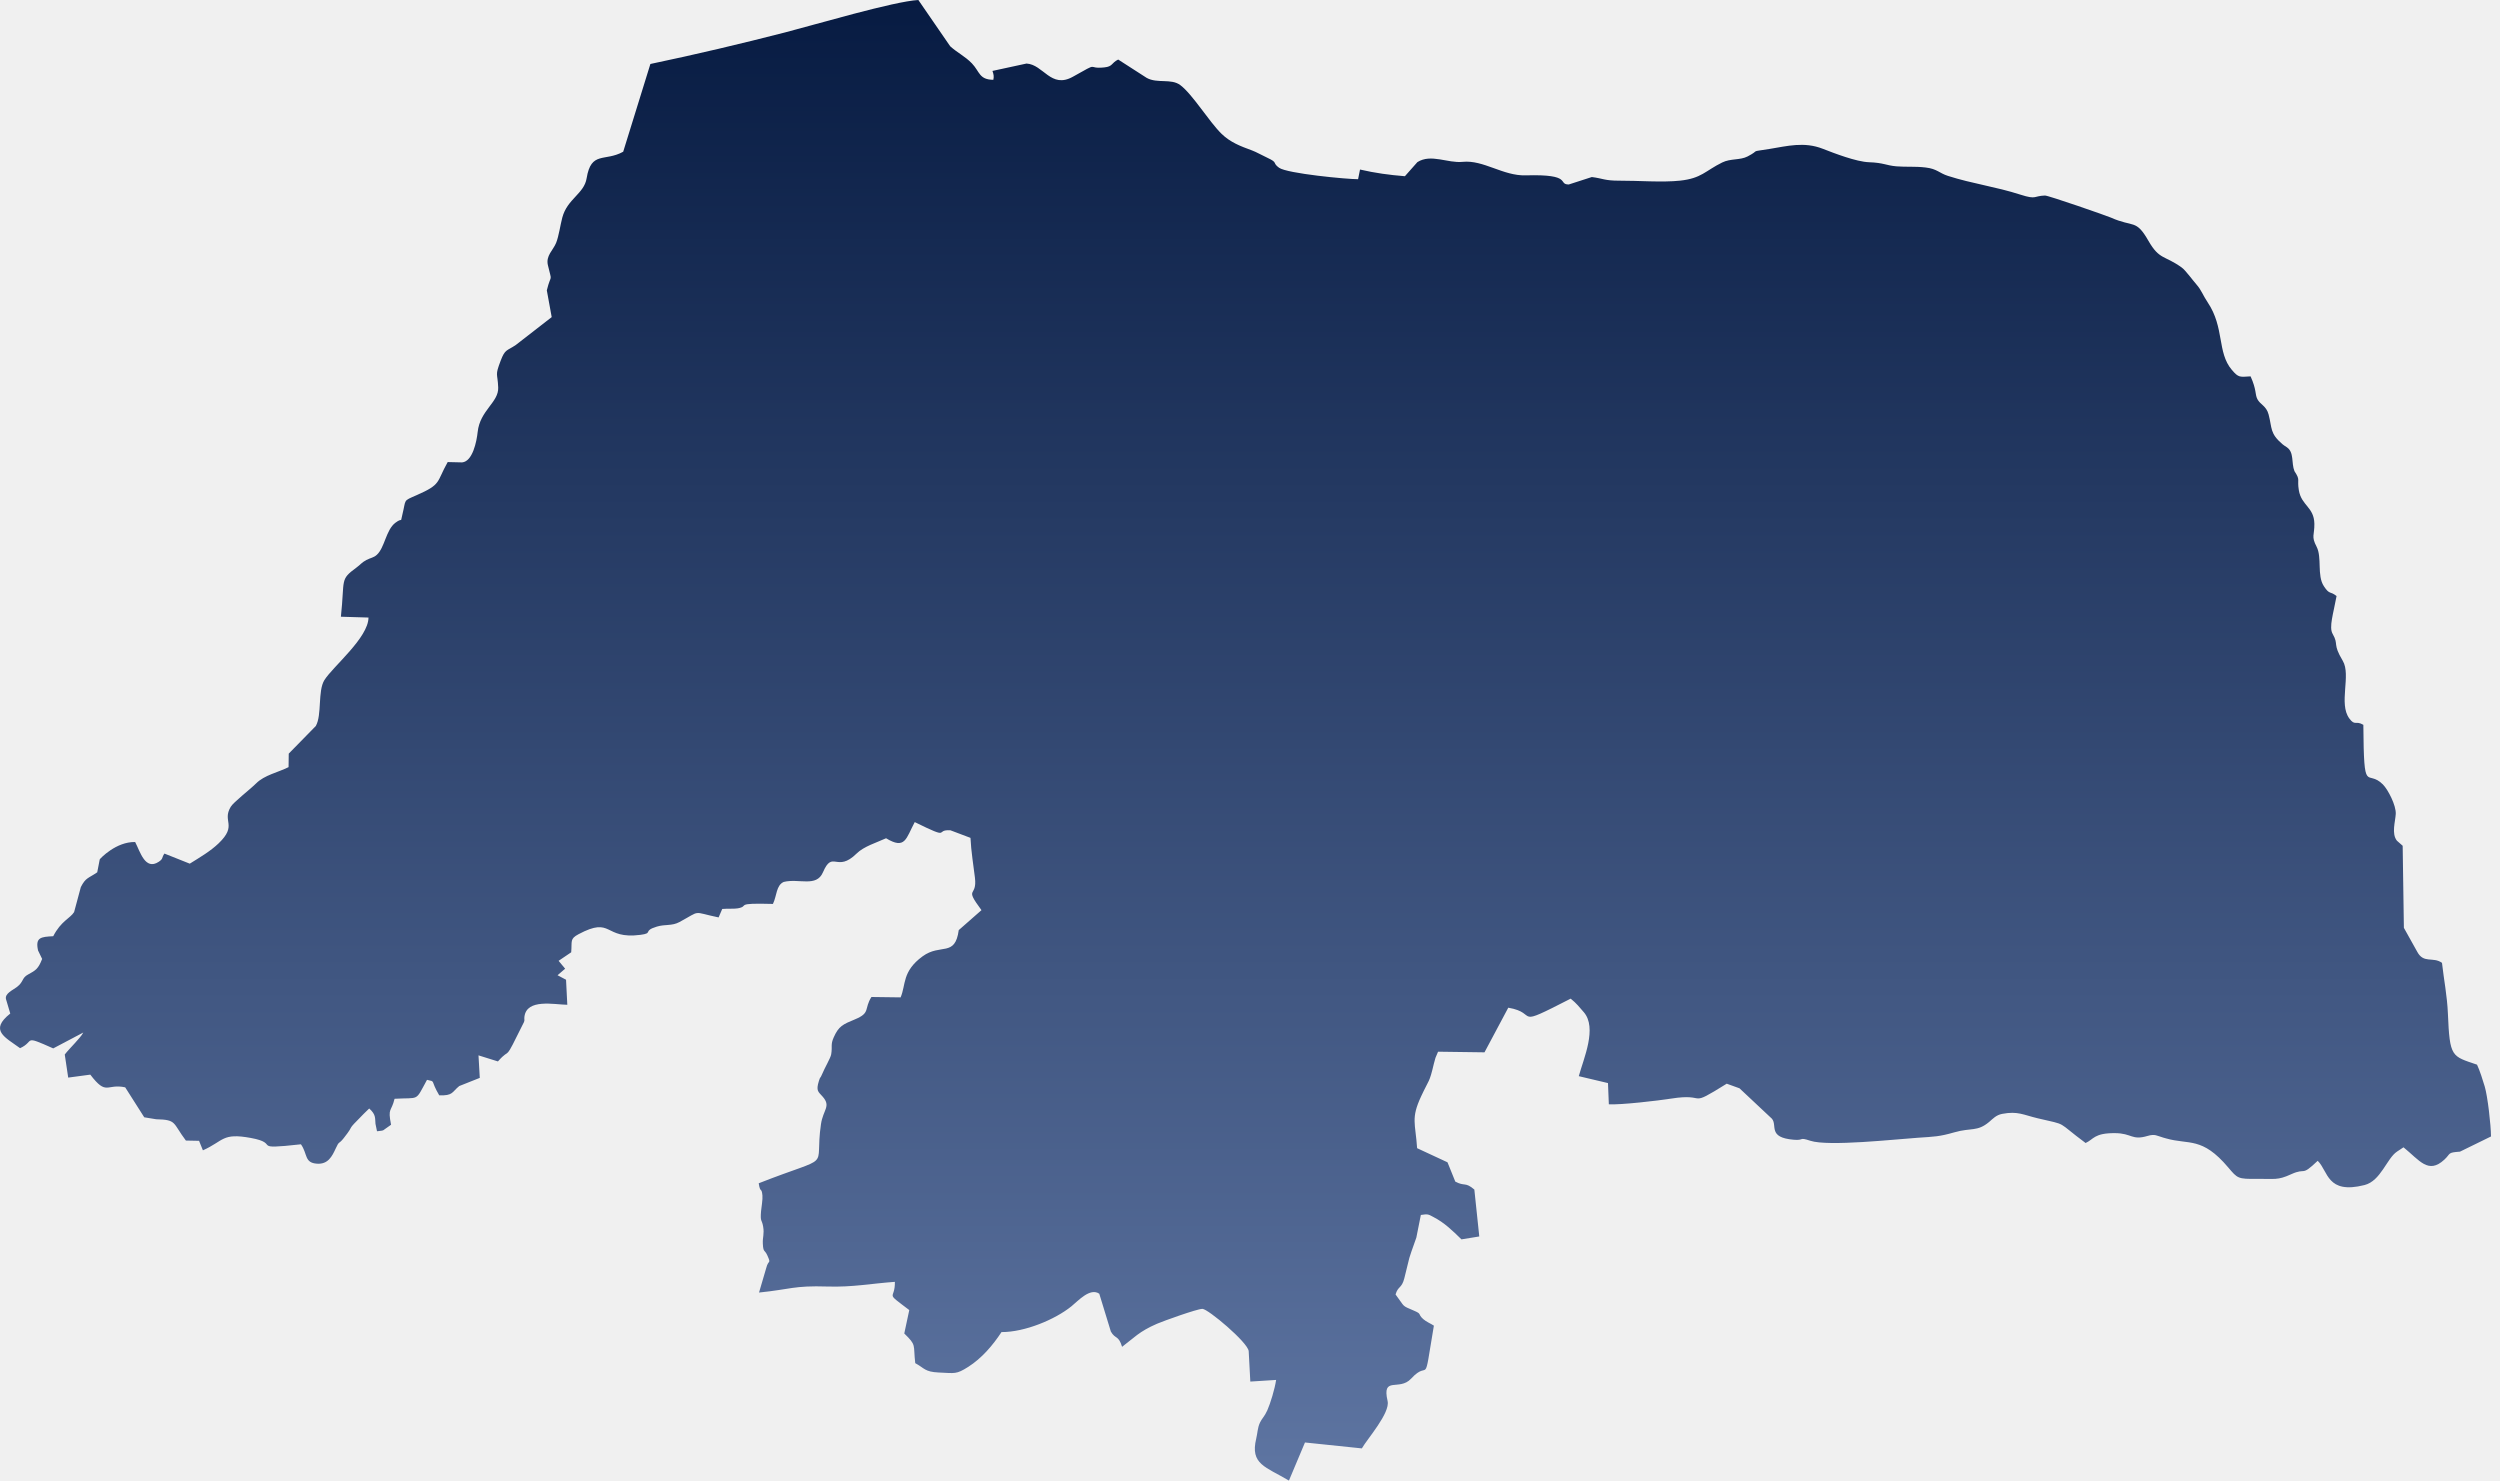
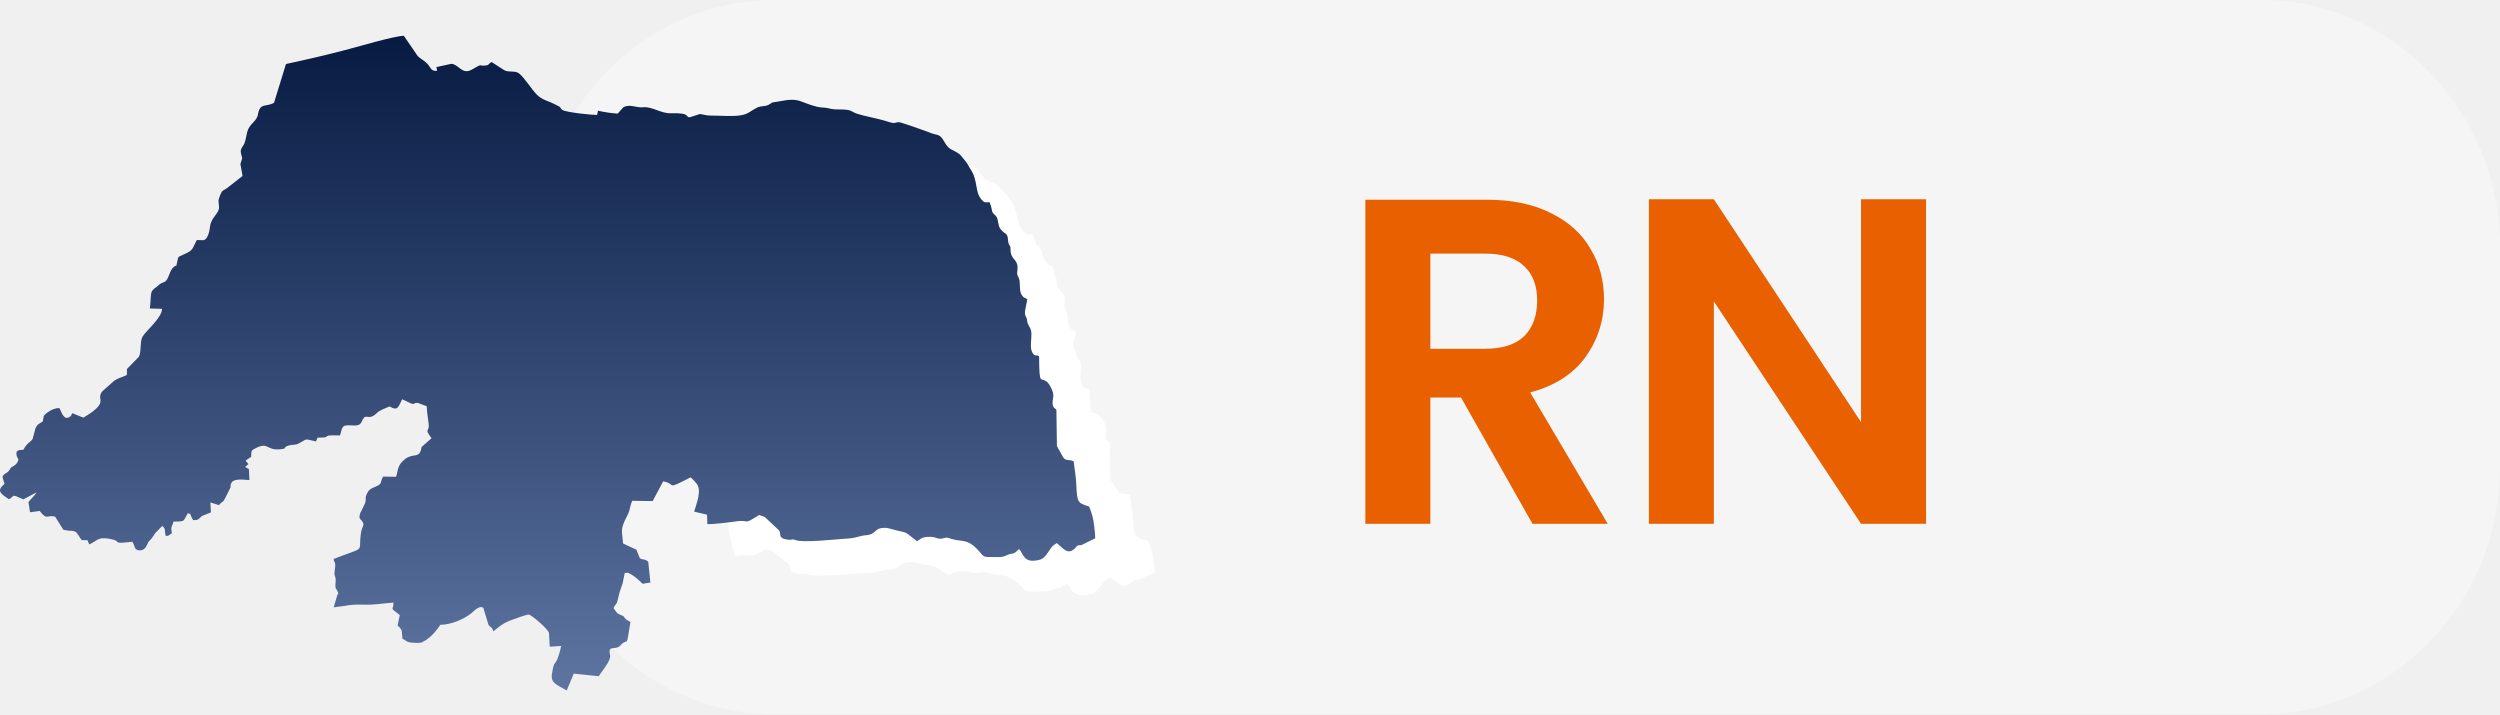
- <svg xmlns="http://www.w3.org/2000/svg" width="103" height="61" viewBox="0 0 103 61" fill="none">
-   <path fill-rule="evenodd" clip-rule="evenodd" d="M26.796 2.636L25.676 6.251C24.914 6.675 24.355 6.208 24.169 7.346C24.065 7.986 23.374 8.189 23.167 8.963C23.084 9.272 23.024 9.728 22.913 10.004C22.789 10.313 22.482 10.532 22.573 10.923C22.755 11.699 22.712 11.22 22.529 11.962L22.73 13.065L21.254 14.211C20.88 14.466 20.811 14.373 20.626 14.864C20.383 15.505 20.501 15.342 20.526 15.965C20.551 16.574 19.773 16.91 19.68 17.797C19.638 18.194 19.472 19.011 19.04 19.051L18.445 19.037C17.969 19.883 18.2 19.948 17.16 20.403C16.587 20.654 16.737 20.561 16.582 21.181C16.475 21.603 16.622 21.287 16.29 21.538C15.898 21.835 15.853 22.565 15.523 22.86C15.386 22.983 15.273 22.978 15.094 23.073C14.893 23.18 14.861 23.256 14.683 23.386C13.989 23.895 14.213 23.848 14.045 25.409L15.182 25.443C15.176 26.278 13.719 27.457 13.366 28.018C13.085 28.465 13.27 29.457 13.011 29.911L11.896 31.05L11.889 31.606C11.449 31.826 10.896 31.932 10.552 32.276C10.296 32.53 9.623 33.047 9.507 33.239C9.136 33.851 9.799 33.988 9.005 34.748C8.663 35.074 8.246 35.316 7.819 35.583L6.774 35.167C6.653 35.339 6.734 35.378 6.541 35.505C5.978 35.877 5.775 35.084 5.568 34.691C4.784 34.675 4.132 35.367 4.109 35.407L4.006 35.939C3.637 36.192 3.532 36.152 3.33 36.549L3.053 37.579C2.89 37.837 2.515 37.944 2.193 38.572C1.683 38.599 1.448 38.618 1.568 39.16L1.736 39.508C1.579 39.912 1.476 39.978 1.153 40.152C0.892 40.292 0.983 40.445 0.699 40.663C0.538 40.788 0.197 40.927 0.245 41.158L0.423 41.758C-0.454 42.452 0.209 42.734 0.827 43.185C1.457 42.898 0.911 42.622 2.193 43.194L3.432 42.54C3.31 42.775 2.88 43.172 2.668 43.446L2.81 44.397L3.72 44.275C4.405 45.17 4.376 44.632 5.158 44.798L5.943 46.033L6.432 46.113C7.292 46.133 7.103 46.253 7.658 46.991L8.201 47.002L8.36 47.394C9.23 47.001 9.144 46.666 10.33 46.883C11.601 47.115 10.24 47.385 12.399 47.145C12.679 47.543 12.532 47.906 13.056 47.944C13.513 47.977 13.681 47.646 13.835 47.309C13.984 46.982 13.944 47.167 14.158 46.895C14.697 46.212 14.164 46.719 14.992 45.883L15.211 45.67C15.497 45.924 15.447 46.068 15.47 46.303L15.533 46.608C15.877 46.574 15.755 46.574 15.961 46.446L16.112 46.339C15.969 45.62 16.12 45.834 16.256 45.27C17.307 45.208 17.091 45.406 17.593 44.489C17.971 44.577 17.709 44.47 18.096 45.127C18.664 45.15 18.615 44.995 18.921 44.745L19.767 44.409L19.714 43.481L20.515 43.731C21.1 43.065 20.695 43.917 21.584 42.117C21.626 42.028 21.592 42.005 21.606 41.89C21.7 41.132 22.839 41.39 23.373 41.397L23.321 40.365L22.971 40.18L23.284 39.91L23.014 39.586L23.534 39.234C23.573 38.769 23.469 38.684 23.838 38.488C25.247 37.739 24.856 38.713 26.384 38.516C26.938 38.445 26.459 38.36 27.06 38.177C27.407 38.071 27.679 38.158 27.994 37.988C28.919 37.489 28.483 37.564 29.606 37.798L29.756 37.449C29.933 37.432 30.273 37.448 30.398 37.424C30.917 37.327 30.189 37.196 31.845 37.242C32.011 36.895 31.974 36.48 32.288 36.336C32.915 36.179 33.636 36.567 33.905 35.94C34.311 34.994 34.467 35.981 35.295 35.163C35.59 34.871 36.117 34.715 36.506 34.536C37.301 35.017 37.323 34.551 37.687 33.87C39.245 34.636 38.474 34.166 39.158 34.208L39.984 34.52C40.007 35.054 40.114 35.718 40.167 36.157C40.272 37.013 39.693 36.493 40.437 37.498L39.5 38.321C39.348 39.448 38.756 38.856 38.01 39.401C37.158 40.024 37.329 40.576 37.105 41.092L35.903 41.076C35.589 41.569 35.877 41.728 35.228 41.996C34.721 42.204 34.555 42.279 34.351 42.735C34.211 43.049 34.301 43.095 34.245 43.439C34.221 43.589 33.979 43.991 33.867 44.264C33.789 44.454 33.8 44.334 33.738 44.537C33.611 44.949 33.712 44.976 33.893 45.181C34.248 45.584 33.912 45.715 33.824 46.315C33.535 48.287 34.413 47.513 31.259 48.751C31.324 49.182 31.374 48.889 31.412 49.249C31.429 49.42 31.37 49.732 31.356 49.898C31.316 50.368 31.388 50.222 31.441 50.533C31.496 50.852 31.414 50.961 31.429 51.245C31.448 51.618 31.503 51.473 31.615 51.724C31.78 52.095 31.659 51.885 31.572 52.231L31.272 53.253C32.579 53.119 32.698 52.961 34.092 53.005C35.13 53.037 35.87 52.884 36.869 52.812C36.883 53.595 36.417 53.179 37.462 53.975L37.256 54.939C37.774 55.444 37.618 55.384 37.708 56.162C38.089 56.367 38.095 56.521 38.672 56.547C39.352 56.577 39.395 56.63 39.893 56.314C40.45 55.959 40.897 55.435 41.262 54.882C42.221 54.886 43.469 54.365 44.144 53.819C44.42 53.596 44.91 53.041 45.29 53.301L45.767 54.859C45.951 55.186 46.079 54.995 46.23 55.489C46.716 55.124 46.929 54.858 47.673 54.537C47.924 54.428 49.318 53.926 49.539 53.925C49.768 53.925 51.407 55.303 51.446 55.665L51.513 56.921L52.576 56.853C52.521 57.225 52.342 57.819 52.211 58.11C52.097 58.364 51.994 58.435 51.911 58.611C51.809 58.828 51.813 59.034 51.756 59.272C51.499 60.334 52.145 60.428 53.104 61L53.765 59.43L56.108 59.674C56.325 59.289 57.282 58.215 57.169 57.724C56.926 56.668 57.649 57.331 58.137 56.801C58.924 55.946 58.625 57.337 59.076 54.617C58.955 54.534 58.764 54.461 58.636 54.346C58.393 54.125 58.599 54.147 58.261 54.002C57.724 53.771 57.908 53.878 57.497 53.332C57.6 52.976 57.748 53.096 57.858 52.666C58.143 51.544 57.961 52.105 58.353 50.99L58.539 50.056C58.849 50.003 58.862 50.041 59.06 50.143C59.51 50.375 59.848 50.705 60.212 51.062L60.946 50.942L60.743 49.01C60.359 48.681 60.352 48.894 59.958 48.682L59.637 47.887L58.385 47.305C58.316 46.266 58.122 46.089 58.552 45.166C58.887 44.446 58.885 44.634 59.074 43.829C59.082 43.795 59.136 43.6 59.141 43.583L59.248 43.33L61.161 43.356L62.141 41.517C63.446 41.739 62.258 42.403 64.712 41.144C64.956 41.341 65.073 41.495 65.251 41.7C65.813 42.347 65.247 43.606 65.046 44.338L66.249 44.623L66.284 45.497C66.769 45.527 68.317 45.347 68.847 45.263C70.413 45.014 69.461 45.695 71.141 44.648L71.667 44.838L73.003 46.091C73.239 46.372 72.82 46.864 73.897 46.957C74.353 46.997 74.094 46.836 74.584 46.999C75.324 47.244 78.1 46.937 79.009 46.876C79.697 46.829 79.893 46.832 80.519 46.652C81.218 46.451 81.459 46.637 81.953 46.223C82.107 46.093 82.242 45.938 82.488 45.892C83.132 45.768 83.363 45.934 83.952 46.073C85.239 46.376 84.675 46.163 85.927 47.092C86.263 46.939 86.275 46.681 87.132 46.685C87.845 46.689 87.821 46.996 88.481 46.8C88.792 46.708 88.858 46.795 89.143 46.875C89.154 46.878 89.177 46.883 89.189 46.887C89.202 46.89 89.224 46.898 89.237 46.901C90.195 47.177 90.718 46.817 91.802 48.098C92.191 48.557 92.198 48.578 92.997 48.569C93.71 48.56 93.83 48.638 94.39 48.381C95.039 48.083 94.775 48.506 95.489 47.825C95.926 48.245 95.859 49.219 97.419 48.824C98.092 48.653 98.337 47.722 98.758 47.445L99.025 47.269C99.685 47.804 100.044 48.391 100.706 47.778C100.988 47.516 100.819 47.486 101.351 47.448L102.63 46.822C102.624 46.33 102.491 45.169 102.371 44.765C102.295 44.508 102.165 44.098 102.053 43.864C101.004 43.507 100.929 43.571 100.854 41.764C100.822 41.017 100.69 40.386 100.61 39.669C100.234 39.401 99.85 39.719 99.581 39.197L99.04 38.227L98.99 34.846L98.753 34.637C98.522 34.345 98.688 33.849 98.705 33.536C98.724 33.182 98.384 32.529 98.177 32.321C97.504 31.646 97.393 32.852 97.37 29.863C97.047 29.671 97.033 29.925 96.793 29.602C96.34 28.994 96.874 27.814 96.521 27.224C96.085 26.495 96.372 26.579 96.104 26.114C95.945 25.839 96.136 25.278 96.266 24.558C95.992 24.334 95.987 24.523 95.742 24.149C95.451 23.706 95.675 22.964 95.442 22.521C95.213 22.085 95.36 22.055 95.352 21.578C95.339 20.886 94.818 20.834 94.712 20.198C94.633 19.722 94.788 19.798 94.532 19.412C94.395 19.075 94.528 18.637 94.218 18.427C94.147 18.378 94.097 18.354 94.032 18.297C93.511 17.848 93.616 17.648 93.467 17.079C93.374 16.721 93.117 16.669 93.003 16.443C92.899 16.235 92.978 16.073 92.724 15.506C92.279 15.531 92.234 15.571 91.951 15.238C91.337 14.515 91.658 13.502 90.955 12.455C90.748 12.147 90.707 11.962 90.49 11.716C90.344 11.55 90.039 11.131 89.891 11.025C89.177 10.508 88.972 10.719 88.515 9.921C87.995 9.011 87.904 9.383 86.967 8.964C86.801 8.89 84.391 8.052 84.254 8.056C83.781 8.069 83.921 8.237 83.25 8.022C82.203 7.685 81.287 7.577 80.253 7.246C79.895 7.132 79.808 6.956 79.338 6.901C78.89 6.848 78.539 6.886 78.133 6.853C77.713 6.818 77.607 6.704 77.005 6.684C76.478 6.666 75.566 6.312 75.097 6.129C74.329 5.829 73.639 6.017 72.895 6.138C72.026 6.277 72.567 6.152 72.001 6.445C71.691 6.606 71.301 6.524 70.957 6.693C70.252 7.04 70.109 7.347 69.216 7.443C68.477 7.522 67.493 7.44 66.72 7.444C66.104 7.446 66.044 7.351 65.583 7.294L64.632 7.601C64.154 7.595 64.821 7.168 62.861 7.225C61.924 7.252 61.12 6.581 60.263 6.668C59.639 6.732 58.959 6.324 58.397 6.679L57.882 7.26C57.246 7.21 56.652 7.129 56.033 6.985L55.953 7.383C55.511 7.386 53.033 7.152 52.697 6.911C52.406 6.701 52.669 6.711 52.227 6.506C51.987 6.395 51.763 6.263 51.577 6.195C51.115 6.026 50.689 5.866 50.326 5.511C49.806 5.002 49.134 3.886 48.629 3.507C48.248 3.221 47.685 3.453 47.244 3.209L46.069 2.453C45.774 2.6 45.858 2.739 45.499 2.777C44.723 2.858 45.365 2.508 44.204 3.161C43.295 3.672 42.992 2.657 42.292 2.618L40.889 2.922C40.938 3.061 40.956 3.146 40.926 3.288C40.335 3.282 40.369 2.955 40.045 2.614C39.768 2.324 39.425 2.161 39.147 1.905L37.836 0C36.83 0.054 33.562 1.022 32.34 1.337C30.539 1.801 28.674 2.242 26.796 2.636Z" fill="url(#paint0_linear_537_116)" />
+ <svg xmlns="http://www.w3.org/2000/svg" width="210" height="60" viewBox="0 0 210 60" fill="none">
+   <path fill-rule="evenodd" clip-rule="evenodd" d="M65.096 0H189.904C200.957 0 210 9.327 210 20.727V39.273C210 50.673 200.957 60 189.904 60H65.096C54.043 60 45 50.673 45 39.273V20.727C45 9.327 54.043 0 65.096 0Z" fill="#F5F5F5" />
+   <path fill-rule="evenodd" clip-rule="evenodd" d="M61.735 46.712C61.257 45.146 61 43.502 61 41.809V24.738C61 19.356 63.579 14.477 67.705 11C67.951 11.012 68.2 11.054 68.457 11.142C68.947 11.309 69.889 11.631 70.435 11.646C71.06 11.663 71.169 11.769 71.606 11.8C72.027 11.83 72.39 11.794 72.856 11.843C73.341 11.894 73.431 12.054 73.801 12.156C74.876 12.458 75.825 12.557 76.909 12.861C77.606 13.058 77.458 12.905 77.949 12.893C78.094 12.888 80.592 13.649 80.763 13.718C81.734 14.098 81.829 13.759 82.368 14.586C82.843 15.31 83.053 15.119 83.796 15.588C83.946 15.686 84.264 16.065 84.415 16.217C84.639 16.44 84.682 16.608 84.897 16.887C85.625 17.838 85.293 18.758 85.93 19.414C86.222 19.717 86.269 19.68 86.73 19.659C86.994 20.172 86.911 20.321 87.02 20.509C87.137 20.714 87.405 20.761 87.501 21.087C87.655 21.604 87.545 21.786 88.087 22.193C88.154 22.244 88.205 22.267 88.279 22.31C88.601 22.502 88.462 22.9 88.604 23.205C88.87 23.555 88.709 23.486 88.792 23.919C88.902 24.496 89.441 24.544 89.454 25.172C89.466 25.606 89.311 25.634 89.548 26.029C89.79 26.433 89.558 27.104 89.86 27.506C90.112 27.847 90.118 27.677 90.402 27.879C90.268 28.531 90.069 29.043 90.233 29.292C90.513 29.713 90.216 29.637 90.666 30.3C91.032 30.835 90.478 31.908 90.949 32.461C91.198 32.751 91.211 32.522 91.548 32.695C91.571 35.41 91.684 34.313 92.381 34.928C92.598 35.117 92.951 35.712 92.931 36.032C92.912 36.318 92.742 36.767 92.98 37.031L93.227 37.222L93.276 40.293L93.838 41.172C94.118 41.648 94.517 41.358 94.906 41.602C94.988 42.253 95.126 42.825 95.157 43.504C95.236 45.146 95.315 45.088 96.401 45.412C96.517 45.623 96.651 45.996 96.732 46.228C96.857 46.597 96.993 47.651 97 48.097L95.674 48.667C95.121 48.701 95.296 48.728 95.004 48.966C94.319 49.522 93.948 48.989 93.261 48.503L92.986 48.663C92.549 48.915 92.295 49.761 91.598 49.916C89.982 50.276 90.049 49.389 89.598 49.009C88.857 49.626 89.131 49.244 88.459 49.514C87.877 49.746 87.753 49.677 87.014 49.684C86.185 49.692 86.177 49.673 85.775 49.257C84.653 48.093 84.109 48.419 83.116 48.17C83.102 48.166 83.079 48.16 83.067 48.155C83.053 48.153 83.028 48.15 83.019 48.144C82.724 48.073 82.656 47.995 82.334 48.077C81.648 48.255 81.674 47.977 80.935 47.972C80.046 47.969 80.033 48.203 79.685 48.342C78.386 47.498 78.973 47.692 77.637 47.418C77.026 47.292 76.787 47.139 76.118 47.252C75.865 47.294 75.724 47.437 75.564 47.554C75.053 47.93 74.803 47.761 74.079 47.944C73.429 48.106 73.227 48.104 72.514 48.146C71.571 48.202 68.693 48.48 67.927 48.258C67.417 48.112 67.686 48.255 67.216 48.22C66.098 48.136 66.533 47.689 66.286 47.433L64.903 46.295L64.356 46.123C62.615 47.073 63.603 46.456 61.978 46.681L61.735 46.712Z" fill="white" />
+   <path fill-rule="evenodd" clip-rule="evenodd" d="M24.021 5.376L23.017 8.636C22.333 9.018 21.832 8.597 21.666 9.624C21.572 10.201 20.953 10.383 20.767 11.081C20.693 11.36 20.639 11.771 20.54 12.02C20.429 12.299 20.153 12.496 20.235 12.849C20.398 13.548 20.36 13.116 20.195 13.785L20.375 14.78L19.053 15.813C18.718 16.043 18.656 15.959 18.489 16.402C18.272 16.98 18.378 16.833 18.4 17.395C18.422 17.944 17.725 18.246 17.641 19.047C17.604 19.405 17.455 20.141 17.068 20.177L16.534 20.164C16.108 20.927 16.315 20.986 15.383 21.396C14.869 21.622 15.004 21.539 14.864 22.097C14.769 22.478 14.9 22.194 14.602 22.42C14.251 22.687 14.211 23.346 13.915 23.612C13.793 23.722 13.691 23.718 13.531 23.804C13.351 23.9 13.322 23.968 13.162 24.086C12.54 24.544 12.741 24.502 12.59 25.91L13.61 25.94C13.604 26.693 12.298 27.756 11.982 28.262C11.73 28.665 11.896 29.56 11.664 29.969L10.664 30.996L10.658 31.497C10.263 31.696 9.768 31.791 9.459 32.101C9.23 32.33 8.626 32.797 8.522 32.969C8.19 33.521 8.784 33.645 8.072 34.33C7.766 34.624 7.392 34.842 7.009 35.083L6.072 34.708C5.964 34.863 6.036 34.898 5.864 35.013C5.358 35.348 5.177 34.633 4.992 34.279C4.289 34.264 3.704 34.888 3.683 34.924L3.591 35.404C3.26 35.632 3.167 35.596 2.985 35.954L2.737 36.883C2.591 37.115 2.255 37.212 1.966 37.778C1.509 37.802 1.298 37.819 1.406 38.308L1.556 38.622C1.416 38.986 1.323 39.045 1.034 39.203C0.8 39.329 0.881 39.467 0.627 39.663C0.482 39.776 0.177 39.902 0.219 40.11L0.379 40.651C-0.407 41.276 0.187 41.531 0.742 41.937C1.306 41.678 0.817 41.43 1.966 41.945L3.076 41.356C2.968 41.568 2.581 41.926 2.392 42.172L2.519 43.03L3.335 42.92C3.949 43.727 3.923 43.242 4.623 43.392L5.327 44.505L5.766 44.577C6.536 44.596 6.367 44.703 6.864 45.369L7.352 45.379L7.494 45.732C8.274 45.378 8.197 45.076 9.26 45.271C10.4 45.481 9.179 45.724 11.115 45.508C11.365 45.867 11.234 46.194 11.704 46.228C12.113 46.258 12.264 45.96 12.402 45.656C12.536 45.361 12.5 45.528 12.691 45.283C13.175 44.666 12.697 45.124 13.439 44.37L13.636 44.178C13.892 44.407 13.847 44.537 13.868 44.749L13.924 45.023C14.232 44.993 14.123 44.993 14.308 44.877L14.443 44.781C14.315 44.133 14.451 44.326 14.572 43.817C15.514 43.761 15.321 43.94 15.771 43.113C16.11 43.192 15.875 43.096 16.222 43.688C16.731 43.709 16.687 43.569 16.961 43.344L17.719 43.041L17.672 42.204L18.39 42.43C18.915 41.829 18.552 42.597 19.348 40.974C19.386 40.894 19.355 40.873 19.368 40.77C19.453 40.087 20.473 40.319 20.952 40.325L20.905 39.394L20.592 39.228L20.872 38.984L20.63 38.693L21.097 38.375C21.132 37.955 21.038 37.879 21.369 37.702C22.631 37.027 22.281 37.905 23.651 37.728C24.148 37.663 23.718 37.587 24.257 37.422C24.569 37.327 24.812 37.404 25.094 37.252C25.924 36.802 25.533 36.87 26.539 37.08L26.674 36.766C26.833 36.75 27.137 36.764 27.25 36.743C27.715 36.656 27.062 36.537 28.547 36.578C28.696 36.266 28.662 35.891 28.943 35.762C29.506 35.621 30.152 35.97 30.393 35.405C30.757 34.552 30.897 35.442 31.64 34.704C31.904 34.441 32.376 34.3 32.725 34.139C33.438 34.572 33.457 34.153 33.783 33.538C35.181 34.23 34.489 33.805 35.102 33.843L35.843 34.124C35.863 34.606 35.959 35.204 36.007 35.6C36.1 36.372 35.581 35.904 36.248 36.81L35.409 37.552C35.273 38.568 34.742 38.035 34.073 38.526C33.309 39.087 33.462 39.585 33.262 40.05L32.184 40.035C31.903 40.48 32.161 40.624 31.579 40.865C31.125 41.053 30.976 41.121 30.793 41.532C30.667 41.814 30.748 41.856 30.698 42.167C30.677 42.301 30.46 42.664 30.359 42.91C30.289 43.082 30.299 42.974 30.243 43.156C30.13 43.528 30.22 43.552 30.382 43.737C30.701 44.101 30.4 44.218 30.321 44.759C30.062 46.537 30.848 45.84 28.022 46.955C28.08 47.344 28.125 47.08 28.158 47.405C28.174 47.559 28.121 47.84 28.108 47.99C28.072 48.413 28.137 48.282 28.184 48.562C28.233 48.85 28.16 48.949 28.173 49.204C28.191 49.541 28.24 49.41 28.341 49.637C28.488 49.971 28.38 49.782 28.302 50.093L28.033 51.015C29.204 50.894 29.311 50.752 30.561 50.791C31.491 50.82 32.155 50.682 33.051 50.617C33.063 51.323 32.645 50.948 33.582 51.666L33.397 52.535C33.862 52.99 33.721 52.936 33.802 53.638C34.144 53.823 34.149 53.962 34.667 53.985C35.276 54.012 35.314 54.06 35.761 53.775C36.26 53.455 36.661 52.983 36.988 52.484C37.848 52.487 38.967 52.018 39.572 51.526C39.819 51.325 40.258 50.824 40.599 51.058L41.027 52.463C41.192 52.758 41.306 52.586 41.441 53.031C41.877 52.702 42.068 52.462 42.735 52.173C42.96 52.075 44.21 51.622 44.408 51.621C44.613 51.621 46.082 52.863 46.117 53.19L46.177 54.322L47.131 54.261C47.081 54.596 46.921 55.132 46.803 55.394C46.701 55.623 46.609 55.687 46.534 55.846C46.443 56.041 46.447 56.228 46.395 56.442C46.165 57.399 46.744 57.484 47.604 58L48.196 56.584L50.297 56.804C50.491 56.458 51.349 55.489 51.247 55.046C51.029 54.094 51.678 54.692 52.115 54.214C52.821 53.443 52.553 54.697 52.958 52.245C52.848 52.17 52.677 52.104 52.563 52C52.345 51.802 52.529 51.821 52.227 51.69C51.745 51.482 51.91 51.578 51.542 51.086C51.634 50.765 51.767 50.873 51.865 50.486C52.121 49.474 51.958 49.98 52.309 48.974L52.476 48.132C52.753 48.084 52.766 48.119 52.943 48.211C53.346 48.42 53.649 48.718 53.975 49.04L54.634 48.931L54.452 47.189C54.107 46.893 54.101 47.085 53.748 46.893L53.46 46.177L52.338 45.652C52.276 44.715 52.102 44.556 52.487 43.723C52.788 43.075 52.786 43.244 52.955 42.518C52.962 42.487 53.011 42.312 53.016 42.297L53.111 42.068L54.826 42.091L55.704 40.434C56.874 40.634 55.81 41.232 58.009 40.097C58.228 40.275 58.333 40.414 58.493 40.598C58.996 41.181 58.489 42.317 58.309 42.977L59.388 43.233L59.418 44.022C59.853 44.049 61.241 43.887 61.717 43.811C63.12 43.586 62.266 44.201 63.772 43.257L64.244 43.428L65.442 44.557C65.653 44.811 65.278 45.254 66.243 45.339C66.652 45.374 66.42 45.23 66.859 45.376C67.522 45.597 70.011 45.32 70.826 45.265C71.442 45.223 71.618 45.225 72.179 45.063C72.806 44.882 73.022 45.05 73.464 44.676C73.602 44.559 73.724 44.42 73.944 44.377C74.521 44.266 74.728 44.416 75.257 44.541C76.41 44.815 75.904 44.622 77.027 45.46C77.329 45.322 77.339 45.089 78.107 45.093C78.746 45.097 78.725 45.373 79.317 45.197C79.595 45.114 79.654 45.193 79.91 45.264C79.92 45.267 79.94 45.272 79.951 45.275C79.962 45.278 79.982 45.285 79.994 45.288C80.853 45.536 81.322 45.212 82.294 46.367C82.642 46.781 82.648 46.8 83.365 46.791C84.004 46.784 84.111 46.854 84.614 46.622C85.195 46.353 84.958 46.735 85.599 46.121C85.991 46.499 85.93 47.378 87.329 47.021C87.932 46.867 88.152 46.028 88.529 45.778L88.768 45.619C89.36 46.102 89.682 46.632 90.275 46.078C90.528 45.843 90.377 45.815 90.854 45.781L92 45.216C91.995 44.773 91.876 43.726 91.768 43.362C91.699 43.13 91.583 42.76 91.483 42.55C90.543 42.228 90.475 42.286 90.407 40.656C90.379 39.982 90.26 39.414 90.189 38.767C89.853 38.525 89.508 38.812 89.267 38.341L88.781 37.467L88.737 34.419L88.525 34.23C88.318 33.967 88.466 33.52 88.481 33.237C88.498 32.918 88.194 32.33 88.008 32.142C87.405 31.533 87.305 32.621 87.285 29.926C86.996 29.753 86.983 29.982 86.768 29.69C86.362 29.142 86.84 28.078 86.524 27.547C86.133 26.889 86.39 26.965 86.15 26.546C86.007 26.297 86.179 25.791 86.295 25.143C86.049 24.941 86.045 25.111 85.825 24.774C85.564 24.375 85.765 23.706 85.556 23.306C85.351 22.913 85.483 22.885 85.476 22.456C85.464 21.831 84.998 21.784 84.903 21.211C84.832 20.782 84.97 20.85 84.741 20.502C84.618 20.199 84.737 19.804 84.459 19.614C84.395 19.57 84.351 19.549 84.292 19.497C83.826 19.093 83.919 18.913 83.786 18.399C83.703 18.076 83.472 18.03 83.37 17.826C83.276 17.639 83.348 17.492 83.12 16.981C82.721 17.003 82.681 17.039 82.427 16.739C81.877 16.087 82.165 15.173 81.534 14.23C81.349 13.953 81.311 13.785 81.118 13.564C80.986 13.414 80.713 13.036 80.581 12.94C79.94 12.474 79.757 12.665 79.347 11.945C78.881 11.125 78.8 11.46 77.959 11.082C77.811 11.015 75.65 10.26 75.527 10.263C75.103 10.276 75.229 10.427 74.627 10.233C73.689 9.929 72.868 9.832 71.94 9.534C71.62 9.431 71.542 9.272 71.121 9.222C70.719 9.175 70.404 9.209 70.04 9.178C69.664 9.147 69.569 9.044 69.029 9.026C68.556 9.01 67.74 8.691 67.319 8.526C66.63 8.256 66.012 8.426 65.345 8.534C64.566 8.66 65.05 8.547 64.544 8.811C64.265 8.956 63.916 8.882 63.607 9.035C62.975 9.348 62.848 9.624 62.047 9.711C61.385 9.782 60.502 9.709 59.809 9.711C59.257 9.714 59.204 9.628 58.79 9.576L57.937 9.853C57.509 9.848 58.107 9.463 56.351 9.514C55.51 9.539 54.789 8.933 54.021 9.012C53.462 9.07 52.852 8.702 52.349 9.022L51.886 9.546C51.317 9.501 50.784 9.428 50.23 9.298L50.158 9.656C49.761 9.659 47.541 9.449 47.239 9.231C46.978 9.042 47.214 9.051 46.818 8.866C46.602 8.766 46.402 8.647 46.235 8.586C45.821 8.434 45.438 8.289 45.113 7.969C44.647 7.51 44.045 6.504 43.593 6.162C43.25 5.904 42.746 6.114 42.35 5.893L41.297 5.211C41.033 5.344 41.108 5.47 40.787 5.503C40.091 5.577 40.666 5.261 39.625 5.85C38.811 6.311 38.539 5.395 37.912 5.361L36.654 5.635C36.698 5.76 36.714 5.837 36.687 5.964C36.157 5.959 36.188 5.664 35.898 5.357C35.649 5.095 35.341 4.948 35.093 4.717L33.917 3C33.015 3.049 30.086 3.922 28.991 4.205C27.376 4.624 25.704 5.021 24.021 5.376Z" fill="url(#paint0_linear_1280_1069)" />
+   <path d="M128.731 44L122.725 33.392H120.151V44H114.691V16.778H124.909C127.015 16.778 128.809 17.155 130.291 17.909C131.773 18.637 132.878 19.638 133.606 20.912C134.36 22.16 134.737 23.564 134.737 25.124C134.737 26.918 134.217 28.543 133.177 29.999C132.137 31.429 130.59 32.417 128.536 32.963L135.049 44H128.731ZM120.151 29.297H124.714C126.196 29.297 127.301 28.946 128.029 28.244C128.757 27.516 129.121 26.515 129.121 25.241C129.121 23.993 128.757 23.031 128.029 22.355C127.301 21.653 126.196 21.302 124.714 21.302H120.151V29.297ZM161.788 44H156.328L143.965 25.319V44H138.505V16.739H143.965L156.328 35.459V16.739H161.788V44Z" fill="#E86000" />
  <defs>
-     <linearGradient id="paint0_linear_537_116" x1="51.315" y1="0" x2="51.315" y2="61" gradientUnits="userSpaceOnUse">
+     <linearGradient id="paint0_linear_1280_1069" x1="46" y1="3" x2="46" y2="58" gradientUnits="userSpaceOnUse">
      <stop stop-color="#071B42" />
      <stop offset="1" stop-color="#5E75A2" />
    </linearGradient>
  </defs>
</svg>
